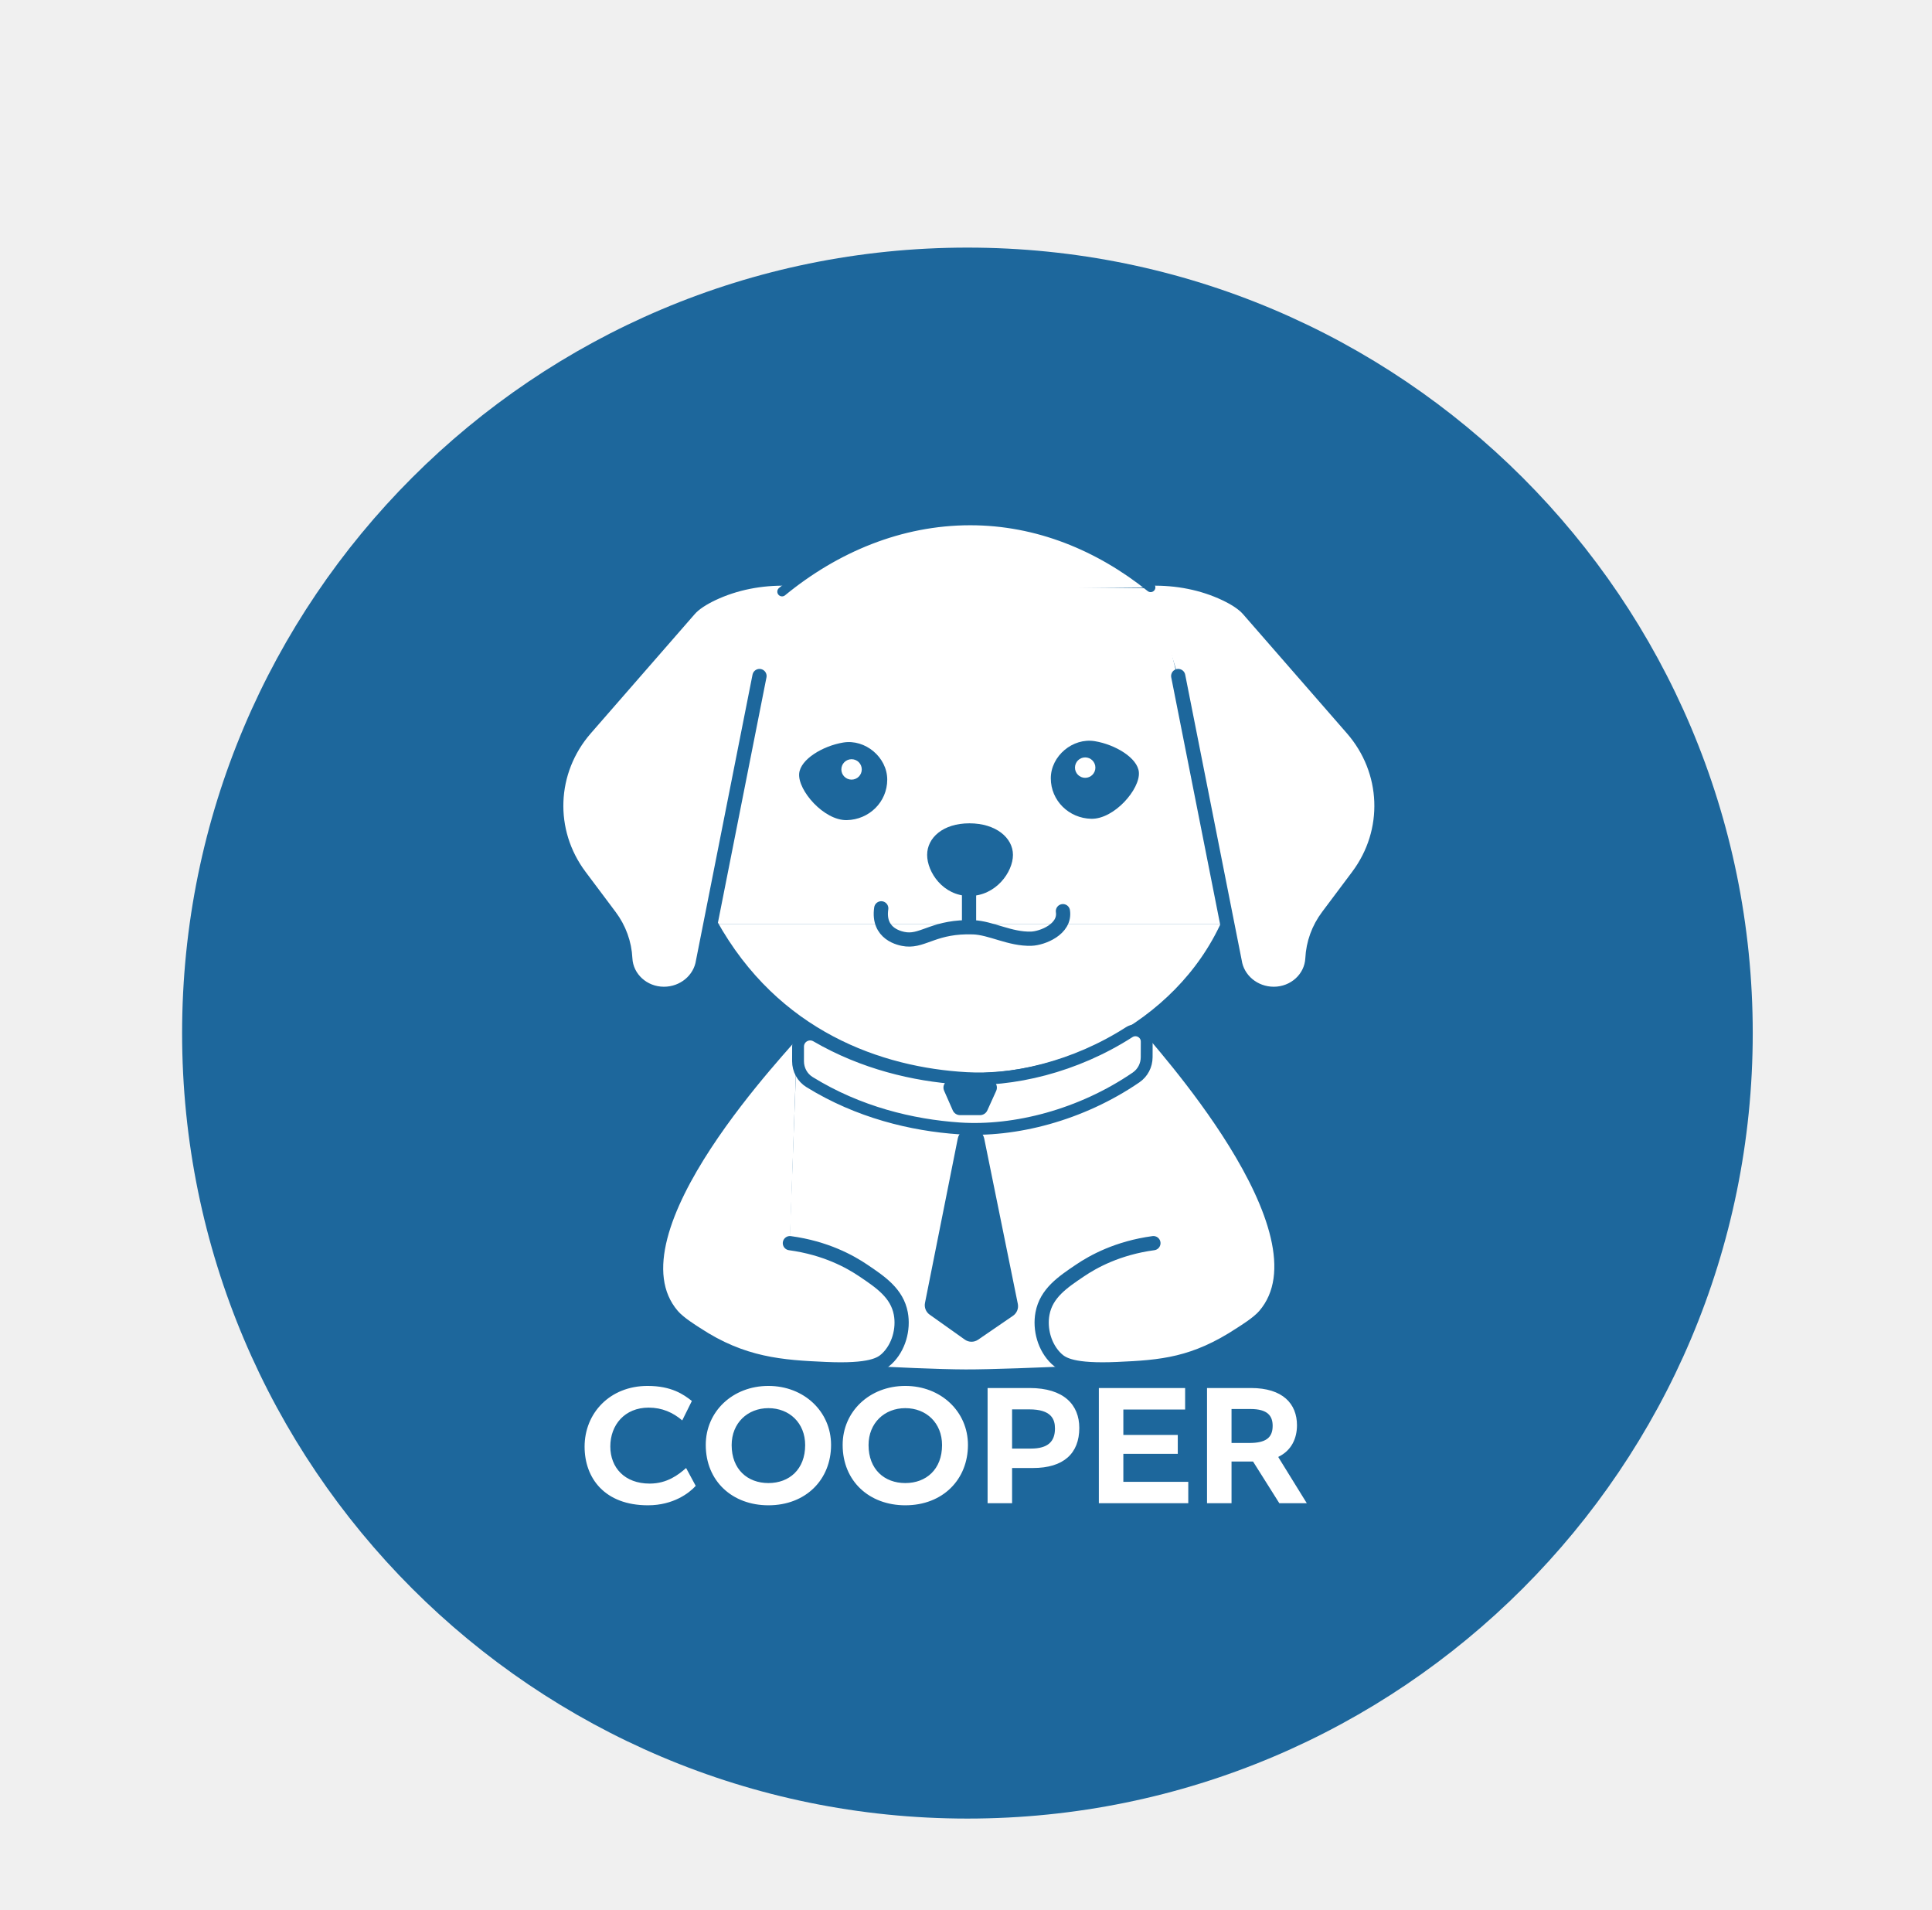
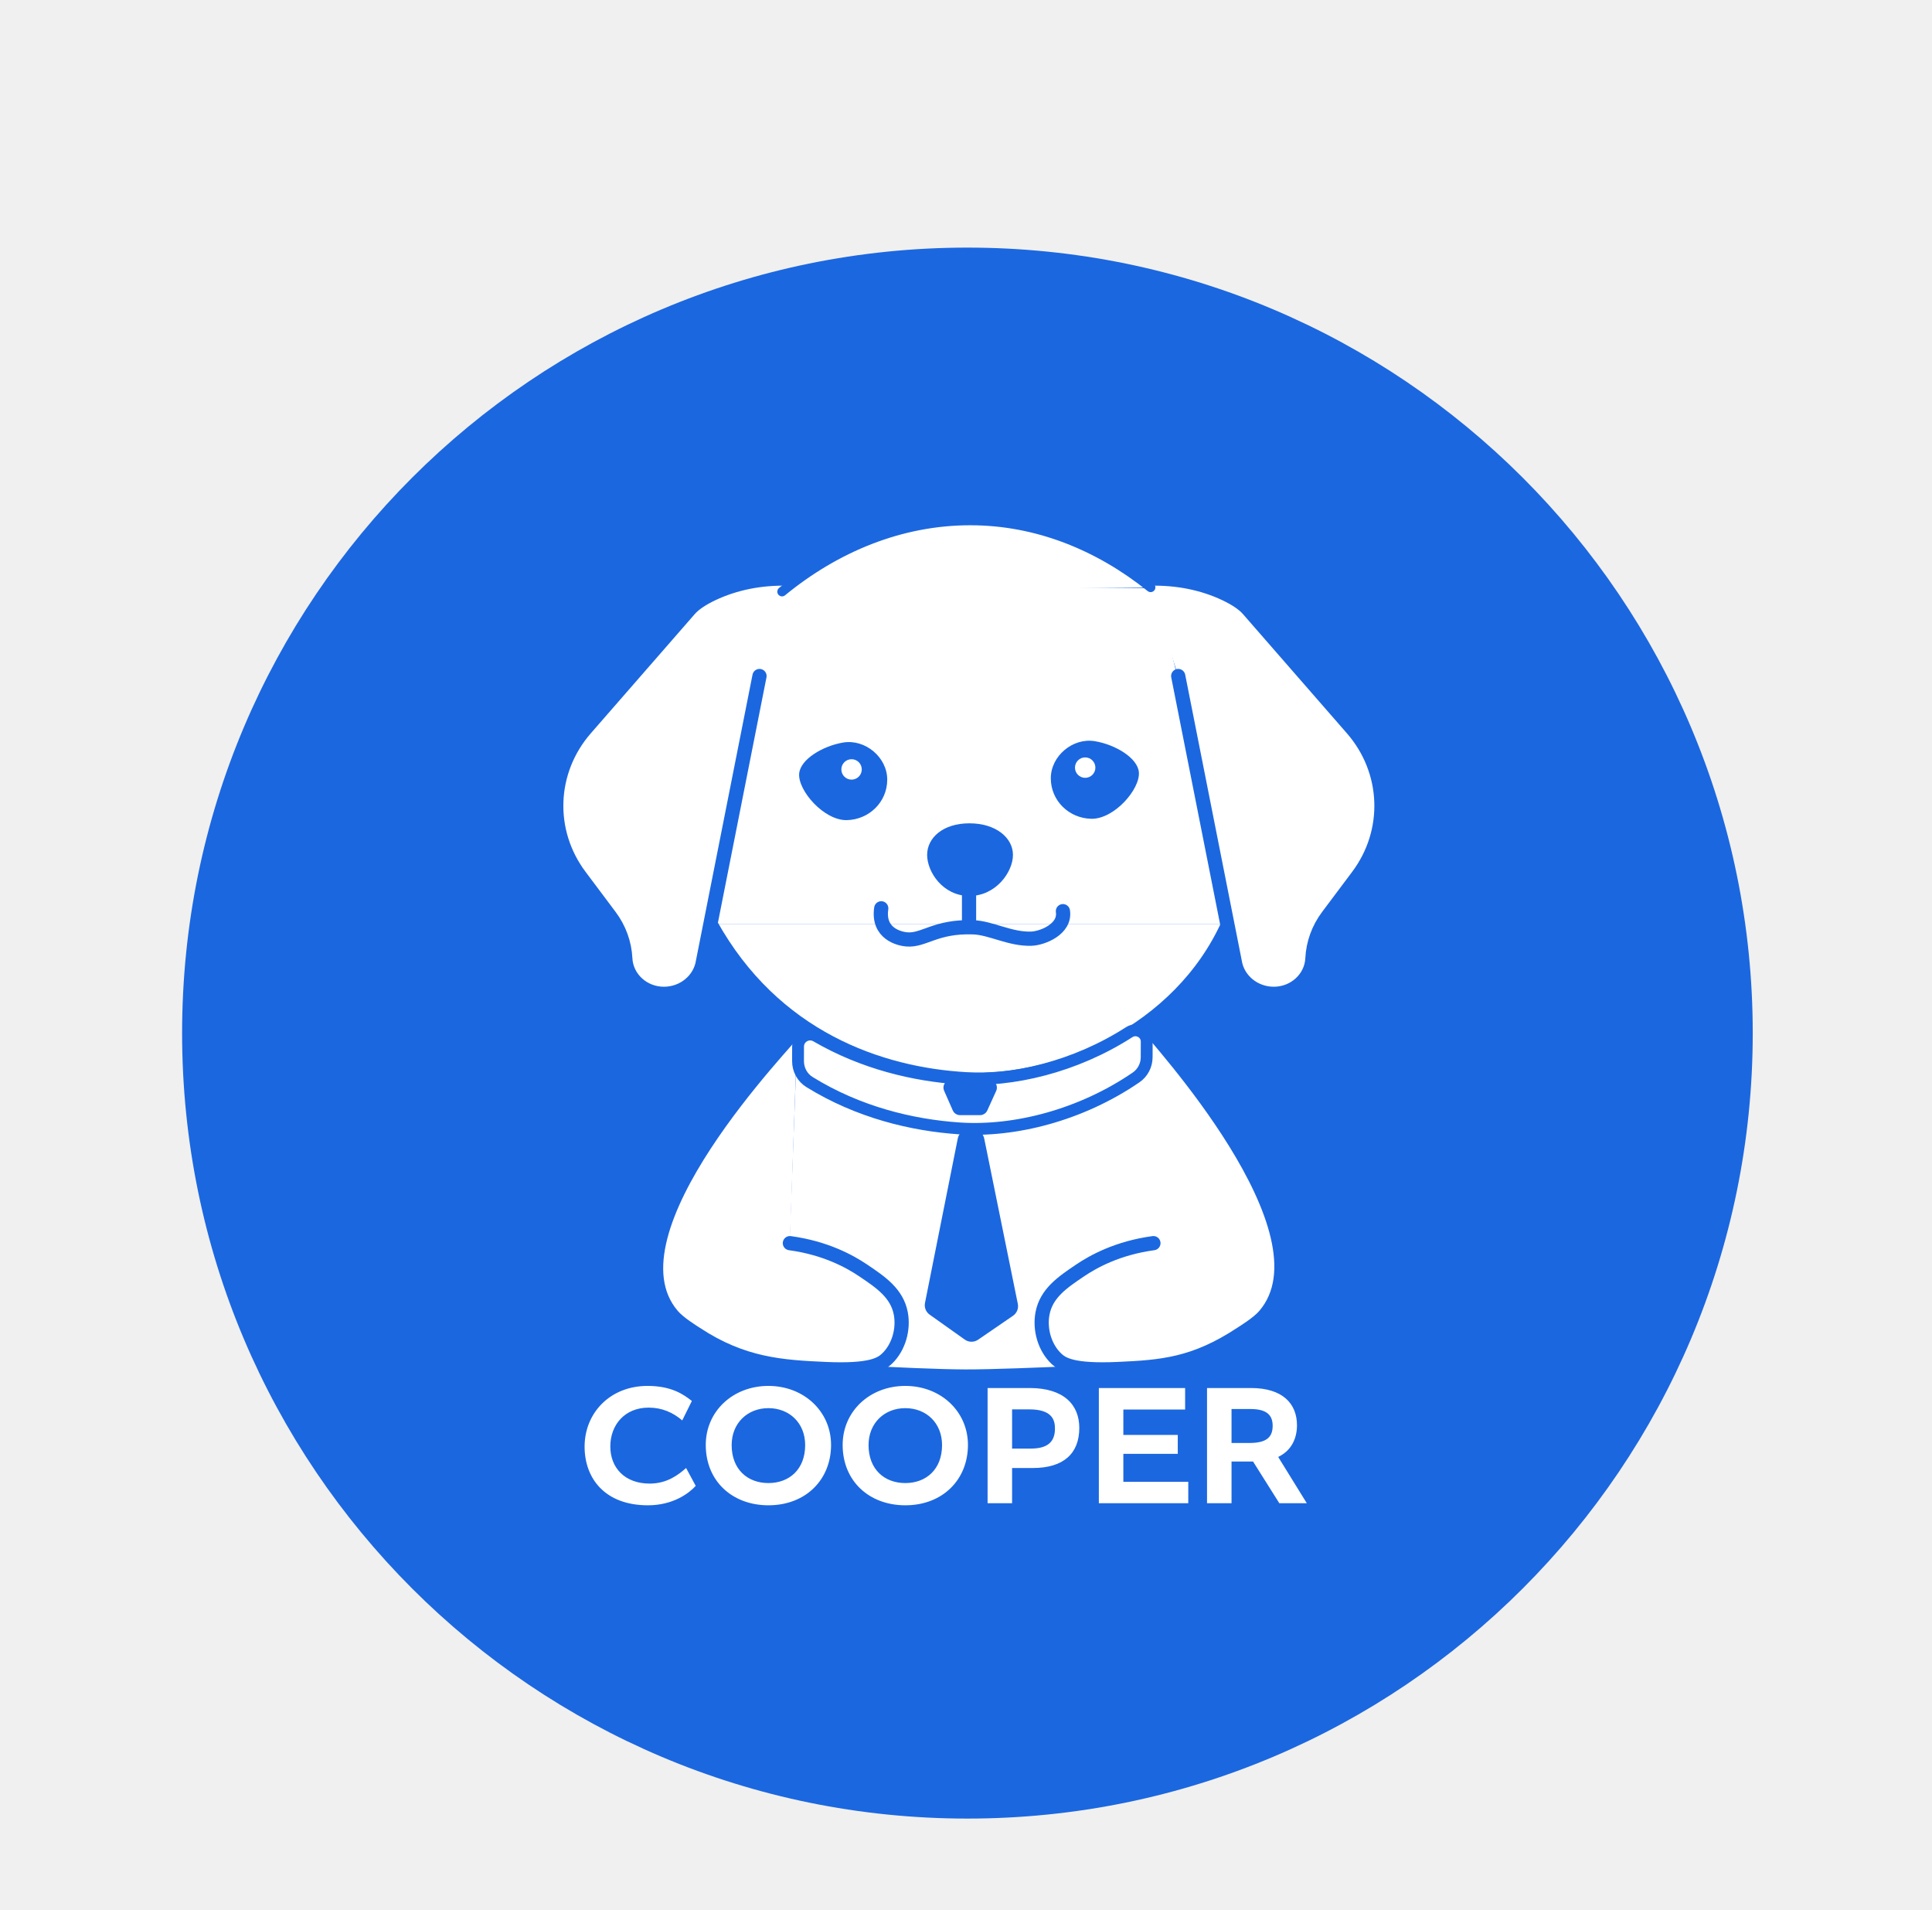
<svg xmlns="http://www.w3.org/2000/svg" width="594" height="587" viewBox="0 0 594 587" fill="none">
-   <circle cx="297.437" cy="317.559" r="241.449" fill="#1D679C" />
+   <circle cx="297.437" cy="317.559" r="241.449" fill="#1B67E0" />
  <path d="M245.176 317.543L352.721 318.096L356.989 418.6C356.989 418.6 312.515 420.982 296.888 420.945C280.546 420.901 241.389 418.389 241.389 418.389L245.176 317.543Z" fill="white" />
  <path d="M238.433 180.039L355.3 180.789L380.636 284.009H215.851L238.433 180.039Z" fill="white" />
  <path d="M199.212 462.708C185.922 462.708 179.735 454.368 179.735 444.683C179.735 434.407 187.482 426.013 199.104 426.013C206.476 426.013 210.188 428.65 212.717 430.64L209.758 436.613C206.906 434.191 203.57 432.685 199.427 432.685C192.056 432.685 187.644 438.012 187.644 444.63C187.644 451.14 192.056 456.036 199.75 456.036C205.131 456.036 208.628 453.292 210.941 451.248L213.901 456.736C211.964 458.888 207.068 462.708 199.212 462.708ZM236.25 426.013C247.173 426.013 255.513 433.869 255.513 444.145C255.513 454.799 247.765 462.708 236.25 462.708C225.22 462.708 216.988 455.337 216.988 444.145C216.988 433.869 225.274 426.013 236.25 426.013ZM236.25 432.846C229.848 432.846 224.951 437.42 224.951 444.199C224.951 451.678 229.848 455.875 236.25 455.875C242.653 455.875 247.55 451.678 247.55 444.199C247.55 437.42 242.707 432.846 236.25 432.846ZM278.338 426.013C289.261 426.013 297.6 433.869 297.6 444.145C297.6 454.799 289.852 462.708 278.338 462.708C267.308 462.708 259.076 455.337 259.076 444.145C259.076 433.869 267.362 426.013 278.338 426.013ZM278.338 432.846C271.935 432.846 267.039 437.42 267.039 444.199C267.039 451.678 271.935 455.875 278.338 455.875C284.741 455.875 289.637 451.678 289.637 444.199C289.637 437.42 284.795 432.846 278.338 432.846ZM303.639 426.659H316.552C327.098 426.659 331.833 431.824 331.833 438.926C331.833 446.782 326.99 451.248 317.574 451.248H311.171V462.062H303.639V426.659ZM311.171 445.275H316.929C322.202 445.275 324.354 443.123 324.354 439.088C324.354 436.29 323.278 433.223 316.444 433.223H311.171V445.275ZM362.111 446.889H345.378V455.498H365.339V462.062H337.845V426.659H364.371V433.277H345.378V441.079H362.111V446.889ZM371.105 462.062V426.659H384.61C394.403 426.659 398.761 431.501 398.761 438.119C398.761 442.101 397.093 445.867 393.058 447.804V447.966L401.774 462.062H393.327L385.256 449.257H378.638V462.062H371.105ZM378.638 443.554H384.072C389.13 443.554 391.282 441.993 391.282 438.281C391.282 435.268 389.776 433.115 384.503 433.115H378.638V443.554Z" fill="white" />
  <path d="M377.663 283.996C362.741 317.233 325.288 333.319 297.105 331.754C270.598 330.283 237.856 319.061 218.427 283.996" fill="white" />
-   <path d="M377.663 283.996C362.741 317.233 325.288 333.319 297.105 331.754C270.598 330.283 237.856 319.061 218.427 283.996" stroke="#1D679C" stroke-width="4.369" stroke-miterlimit="10" />
+   <path d="M377.663 283.996C362.741 317.233 325.288 333.319 297.105 331.754C270.598 330.283 237.856 319.061 218.427 283.996" stroke="#1B67E0" stroke-width="4.369" stroke-miterlimit="10" />
  <path d="M233.51 207.802L216.149 295.503C215.304 301.234 210.177 305.494 204.126 305.494C197.775 305.494 192.547 300.717 192.248 294.644C192.022 289.961 190.384 285.446 187.529 281.637L178.273 269.286C167.991 255.566 168.704 236.931 180.006 223.968L211.954 187.331C213.556 185.496 216.134 183.894 218.96 182.546C226.053 179.175 233.969 177.689 241.892 177.856L243.035 177.878" fill="white" />
-   <path d="M233.51 207.802L216.149 295.503C215.304 301.234 210.177 305.494 204.126 305.494C197.775 305.494 192.547 300.717 192.248 294.644C192.022 289.961 190.384 285.446 187.529 281.637L178.273 269.286C167.991 255.566 168.704 236.931 180.006 223.968L211.954 187.331C213.556 185.496 216.134 183.894 218.96 182.546C226.053 179.175 233.969 177.689 241.892 177.856L243.035 177.878" stroke="#1D679C" stroke-width="4.369" stroke-miterlimit="10" stroke-linecap="round" />
+   <path d="M233.51 207.802L216.149 295.503C215.304 301.234 210.177 305.494 204.126 305.494C197.775 305.494 192.547 300.717 192.248 294.644C192.022 289.961 190.384 285.446 187.529 281.637L178.273 269.286C167.991 255.566 168.704 236.931 180.006 223.968L211.954 187.331C213.556 185.496 216.134 183.894 218.96 182.546C226.053 179.175 233.969 177.689 241.892 177.856L243.035 177.878" stroke="#1B67E0" stroke-width="4.369" stroke-miterlimit="10" stroke-linecap="round" />
  <path d="M362.246 207.802L379.607 295.503C380.452 301.234 385.579 305.494 391.63 305.494C397.981 305.494 403.209 300.717 403.508 294.644C403.734 289.961 405.372 285.446 408.227 281.637L417.483 269.286C427.765 255.566 427.052 236.931 415.75 223.968L383.802 187.331C382.2 185.496 379.622 183.894 376.796 182.546C369.703 179.175 361.787 177.689 353.864 177.856L352.721 177.878" fill="white" />
-   <path d="M362.246 207.802L379.607 295.503C380.452 301.234 385.579 305.494 391.63 305.494C397.981 305.494 403.209 300.717 403.508 294.644C403.734 289.961 405.372 285.446 408.227 281.637L417.483 269.286C427.765 255.566 427.052 236.931 415.75 223.968L383.802 187.331C382.2 185.496 379.622 183.894 376.796 182.546C369.703 179.175 361.787 177.689 353.864 177.856L352.721 177.878" stroke="#1D679C" stroke-width="4.369" stroke-miterlimit="10" stroke-linecap="round" />
-   <path d="M311.437 262.786C311.437 268.043 306.193 275.413 298.052 275.413C289.91 275.413 285.053 268.043 285.053 262.786C285.053 257.528 289.91 253.078 298.052 253.078C306.193 253.078 311.437 257.528 311.437 262.786Z" fill="#1D679C" />
-   <path d="M270.942 279.207C269.784 287.065 276.593 288.558 278.683 288.754C284.029 289.264 287.546 284.632 299.241 285.04C304.689 285.23 310.514 288.747 317.069 288.543C320.44 288.434 327.643 285.637 326.798 280.081" stroke="#1D679C" stroke-width="4.369" stroke-miterlimit="10" stroke-linecap="round" />
-   <path d="M297.937 274.473V285.673" stroke="#1D679C" stroke-width="4.369" stroke-miterlimit="10" />
-   <path d="M350.15 237.366C350.602 242.551 342.576 251.829 335.512 251.683C328.645 251.537 323.074 246.112 323.074 239.237C323.074 232.363 329.847 226.697 336.619 227.833C342.853 228.86 349.764 232.945 350.15 237.366Z" fill="#1D679C" />
-   <path d="M245.708 237.78C245.256 242.965 253.339 252.243 260.345 252.097C267.212 251.951 272.783 246.526 272.783 239.651C272.783 232.777 266.011 227.111 259.238 228.247C253.012 229.281 246.094 233.367 245.708 237.78Z" fill="#1D679C" />
+   <path d="M362.246 207.802L379.607 295.503C380.452 301.234 385.579 305.494 391.63 305.494C397.981 305.494 403.209 300.717 403.508 294.644C403.734 289.961 405.372 285.446 408.227 281.637L417.483 269.286C427.765 255.566 427.052 236.931 415.75 223.968L383.802 187.331C382.2 185.496 379.622 183.894 376.796 182.546C369.703 179.175 361.787 177.689 353.864 177.856L352.721 177.878" stroke="#1B67E0" stroke-width="4.369" stroke-miterlimit="10" stroke-linecap="round" />
+   <path d="M311.437 262.786C311.437 268.043 306.193 275.413 298.052 275.413C289.91 275.413 285.053 268.043 285.053 262.786C285.053 257.528 289.91 253.078 298.052 253.078C306.193 253.078 311.437 257.528 311.437 262.786Z" fill="#1B67E0" />
+   <path d="M270.942 279.207C269.784 287.065 276.593 288.558 278.683 288.754C284.029 289.264 287.546 284.632 299.241 285.04C304.689 285.23 310.514 288.747 317.069 288.543C320.44 288.434 327.643 285.637 326.798 280.081" stroke="#1B67E0" stroke-width="4.369" stroke-miterlimit="10" stroke-linecap="round" />
+   <path d="M297.937 274.473V285.673" stroke="#1B67E0" stroke-width="4.369" stroke-miterlimit="10" />
+   <path d="M350.15 237.366C350.602 242.551 342.576 251.829 335.512 251.683C328.645 251.537 323.074 246.112 323.074 239.237C323.074 232.363 329.847 226.697 336.619 227.833C342.853 228.86 349.764 232.945 350.15 237.366Z" fill="#1B67E0" />
+   <path d="M245.708 237.78C245.256 242.965 253.339 252.243 260.345 252.097C267.212 251.951 272.783 246.526 272.783 239.651C272.783 232.777 266.011 227.111 259.238 228.247C253.012 229.281 246.094 233.367 245.708 237.78Z" fill="#1B67E0" />
  <path d="M261.816 239.648C263.55 239.648 264.955 238.243 264.955 236.51C264.955 234.776 263.55 233.371 261.816 233.371C260.083 233.371 258.678 234.776 258.678 236.51C258.678 238.243 260.083 239.648 261.816 239.648Z" fill="white" />
  <path d="M333.643 239.094C335.376 239.094 336.781 237.689 336.781 235.955C336.781 234.222 335.376 232.816 333.643 232.816C331.909 232.816 330.504 234.222 330.504 235.955C330.504 237.689 331.909 239.094 333.643 239.094Z" fill="white" />
-   <path d="M287.946 334.352L292.454 344.591H301.186L305.824 334.352H287.946Z" fill="#1D679C" />
-   <path d="M297.966 347.094H299.095C300.792 347.094 302.256 348.288 302.598 349.956L312.932 400.794C313.216 402.199 312.633 403.641 311.453 404.45L300.712 411.812C299.474 412.657 297.843 412.642 296.626 411.776L285.827 404.107C284.676 403.292 284.115 401.879 284.392 400.495L294.471 349.97C294.791 348.295 296.262 347.094 297.966 347.094Z" fill="#1D679C" />
+   <path d="M287.946 334.352L292.454 344.591H301.186L305.824 334.352H287.946Z" fill="#1B67E0" />
+   <path d="M297.966 347.094H299.095C300.792 347.094 302.256 348.288 302.598 349.956L312.932 400.794C313.216 402.199 312.633 403.641 311.453 404.45L300.712 411.812C299.474 412.657 297.843 412.642 296.626 411.776L285.827 404.107C284.676 403.292 284.115 401.879 284.392 400.495L294.471 349.97C294.791 348.295 296.262 347.094 297.966 347.094Z" fill="#1B67E0" />
  <path d="M245.176 315.883C242.751 319.48 184.565 378.569 206.747 404.4C208.808 406.803 213.075 409.381 214.029 410.015C228.332 419.445 240.311 420.232 253.9 420.829C267.591 421.433 270.824 419.394 272.63 417.705C276.351 414.216 277.859 408.558 276.956 403.759C275.776 397.518 270.78 394.146 265.428 390.542C261.357 387.789 253.871 383.623 242.853 382.13" fill="white" />
-   <path d="M245.176 315.883C242.751 319.48 184.565 378.569 206.747 404.4C208.808 406.803 213.075 409.381 214.029 410.015C228.332 419.445 240.311 420.232 253.9 420.829C267.591 421.433 270.824 419.394 272.63 417.705C276.351 414.216 277.859 408.558 276.956 403.759C275.776 397.518 270.78 394.146 265.428 390.542C261.357 387.789 253.871 383.623 242.853 382.13" stroke="#1D679C" stroke-width="4.369" stroke-miterlimit="10" stroke-linecap="round" />
+   <path d="M245.176 315.883C242.751 319.48 184.565 378.569 206.747 404.4C208.808 406.803 213.075 409.381 214.029 410.015C228.332 419.445 240.311 420.232 253.9 420.829C267.591 421.433 270.824 419.394 272.63 417.705C276.351 414.216 277.859 408.558 276.956 403.759C275.776 397.518 270.78 394.146 265.428 390.542C261.357 387.789 253.871 383.623 242.853 382.13" stroke="#1B67E0" stroke-width="4.369" stroke-miterlimit="10" stroke-linecap="round" />
  <path d="M352.35 314.789C354.775 318.387 410.995 378.568 388.813 404.398C386.752 406.802 382.484 409.38 381.53 410.013C367.228 419.444 357.156 420.23 343.575 420.827C329.884 421.432 326.65 419.393 324.844 417.703C321.123 414.215 319.616 408.557 320.519 403.758C321.698 397.517 326.694 394.145 332.047 390.54C336.117 387.787 343.604 383.622 354.622 382.129" fill="white" />
-   <path d="M352.35 314.789C354.775 318.387 410.995 378.568 388.813 404.398C386.752 406.802 382.484 409.38 381.53 410.013C367.228 419.444 357.156 420.23 343.575 420.827C329.884 421.432 326.65 419.393 324.844 417.703C321.123 414.215 319.616 408.557 320.519 403.758C321.698 397.517 326.694 394.145 332.047 390.54C336.117 387.787 343.604 383.622 354.622 382.129" stroke="#1D679C" stroke-width="4.369" stroke-miterlimit="10" stroke-linecap="round" />
-   <path d="M352.547 324.979C352.54 327.455 351.339 329.786 349.299 331.184C332.39 342.77 311.956 348.006 294.966 346.856C280.365 345.865 263.907 341.896 248.898 332.619C246.677 331.25 245.351 328.803 245.358 326.188L245.366 321.702C245.373 318.826 248.49 317.064 250.98 318.513C265.429 326.909 281.057 330.572 294.995 331.519C311.271 332.619 330.708 327.863 347.18 317.275C349.511 315.775 352.569 317.42 352.562 320.188L352.547 324.979Z" fill="white" stroke="#1D679C" stroke-width="3.641" stroke-miterlimit="10" />
-   <path d="M290.284 335.303L292.927 341.311C293.32 342.207 294.202 342.782 295.177 342.782H301.309C302.278 342.782 303.152 342.214 303.552 341.34L306.276 335.333C307.011 333.701 305.824 331.852 304.033 331.852H292.534C290.757 331.852 289.563 333.679 290.284 335.303Z" fill="#1D679C" />
+   <path d="M352.35 314.789C354.775 318.387 410.995 378.568 388.813 404.398C386.752 406.802 382.484 409.38 381.53 410.013C367.228 419.444 357.156 420.23 343.575 420.827C329.884 421.432 326.65 419.393 324.844 417.703C321.123 414.215 319.616 408.557 320.519 403.758C321.698 397.517 326.694 394.145 332.047 390.54C336.117 387.787 343.604 383.622 354.622 382.129" stroke="#1B67E0" stroke-width="4.369" stroke-miterlimit="10" stroke-linecap="round" />
+   <path d="M352.547 324.979C352.54 327.455 351.339 329.786 349.299 331.184C332.39 342.77 311.956 348.006 294.966 346.856C280.365 345.865 263.907 341.896 248.898 332.619C246.677 331.25 245.351 328.803 245.358 326.188L245.366 321.702C245.373 318.826 248.49 317.064 250.98 318.513C265.429 326.909 281.057 330.572 294.995 331.519C311.271 332.619 330.708 327.863 347.18 317.275C349.511 315.775 352.569 317.42 352.562 320.188L352.547 324.979Z" fill="white" stroke="#1B67E0" stroke-width="3.641" stroke-miterlimit="10" />
+   <path d="M290.284 335.303L292.927 341.311C293.32 342.207 294.202 342.782 295.177 342.782H301.309C302.278 342.782 303.152 342.214 303.552 341.34L306.276 335.333C307.011 333.701 305.824 331.852 304.033 331.852H292.534C290.757 331.852 289.563 333.679 290.284 335.303Z" fill="#1B67E0" />
  <path d="M240.442 181.862C256.871 168.389 276.818 160 298.315 160C318.939 160 337.96 167.858 353.77 180.551" fill="white" />
-   <path d="M240.442 181.862C256.871 168.389 276.818 160 298.315 160C318.939 160 337.96 167.858 353.77 180.551" stroke="#1D679C" stroke-width="2.913" stroke-miterlimit="10" stroke-linecap="round" />
+   <path d="M240.442 181.862C256.871 168.389 276.818 160 298.315 160C318.939 160 337.96 167.858 353.77 180.551" stroke="#1B67E0" stroke-width="2.913" stroke-miterlimit="10" stroke-linecap="round" />
</svg>
